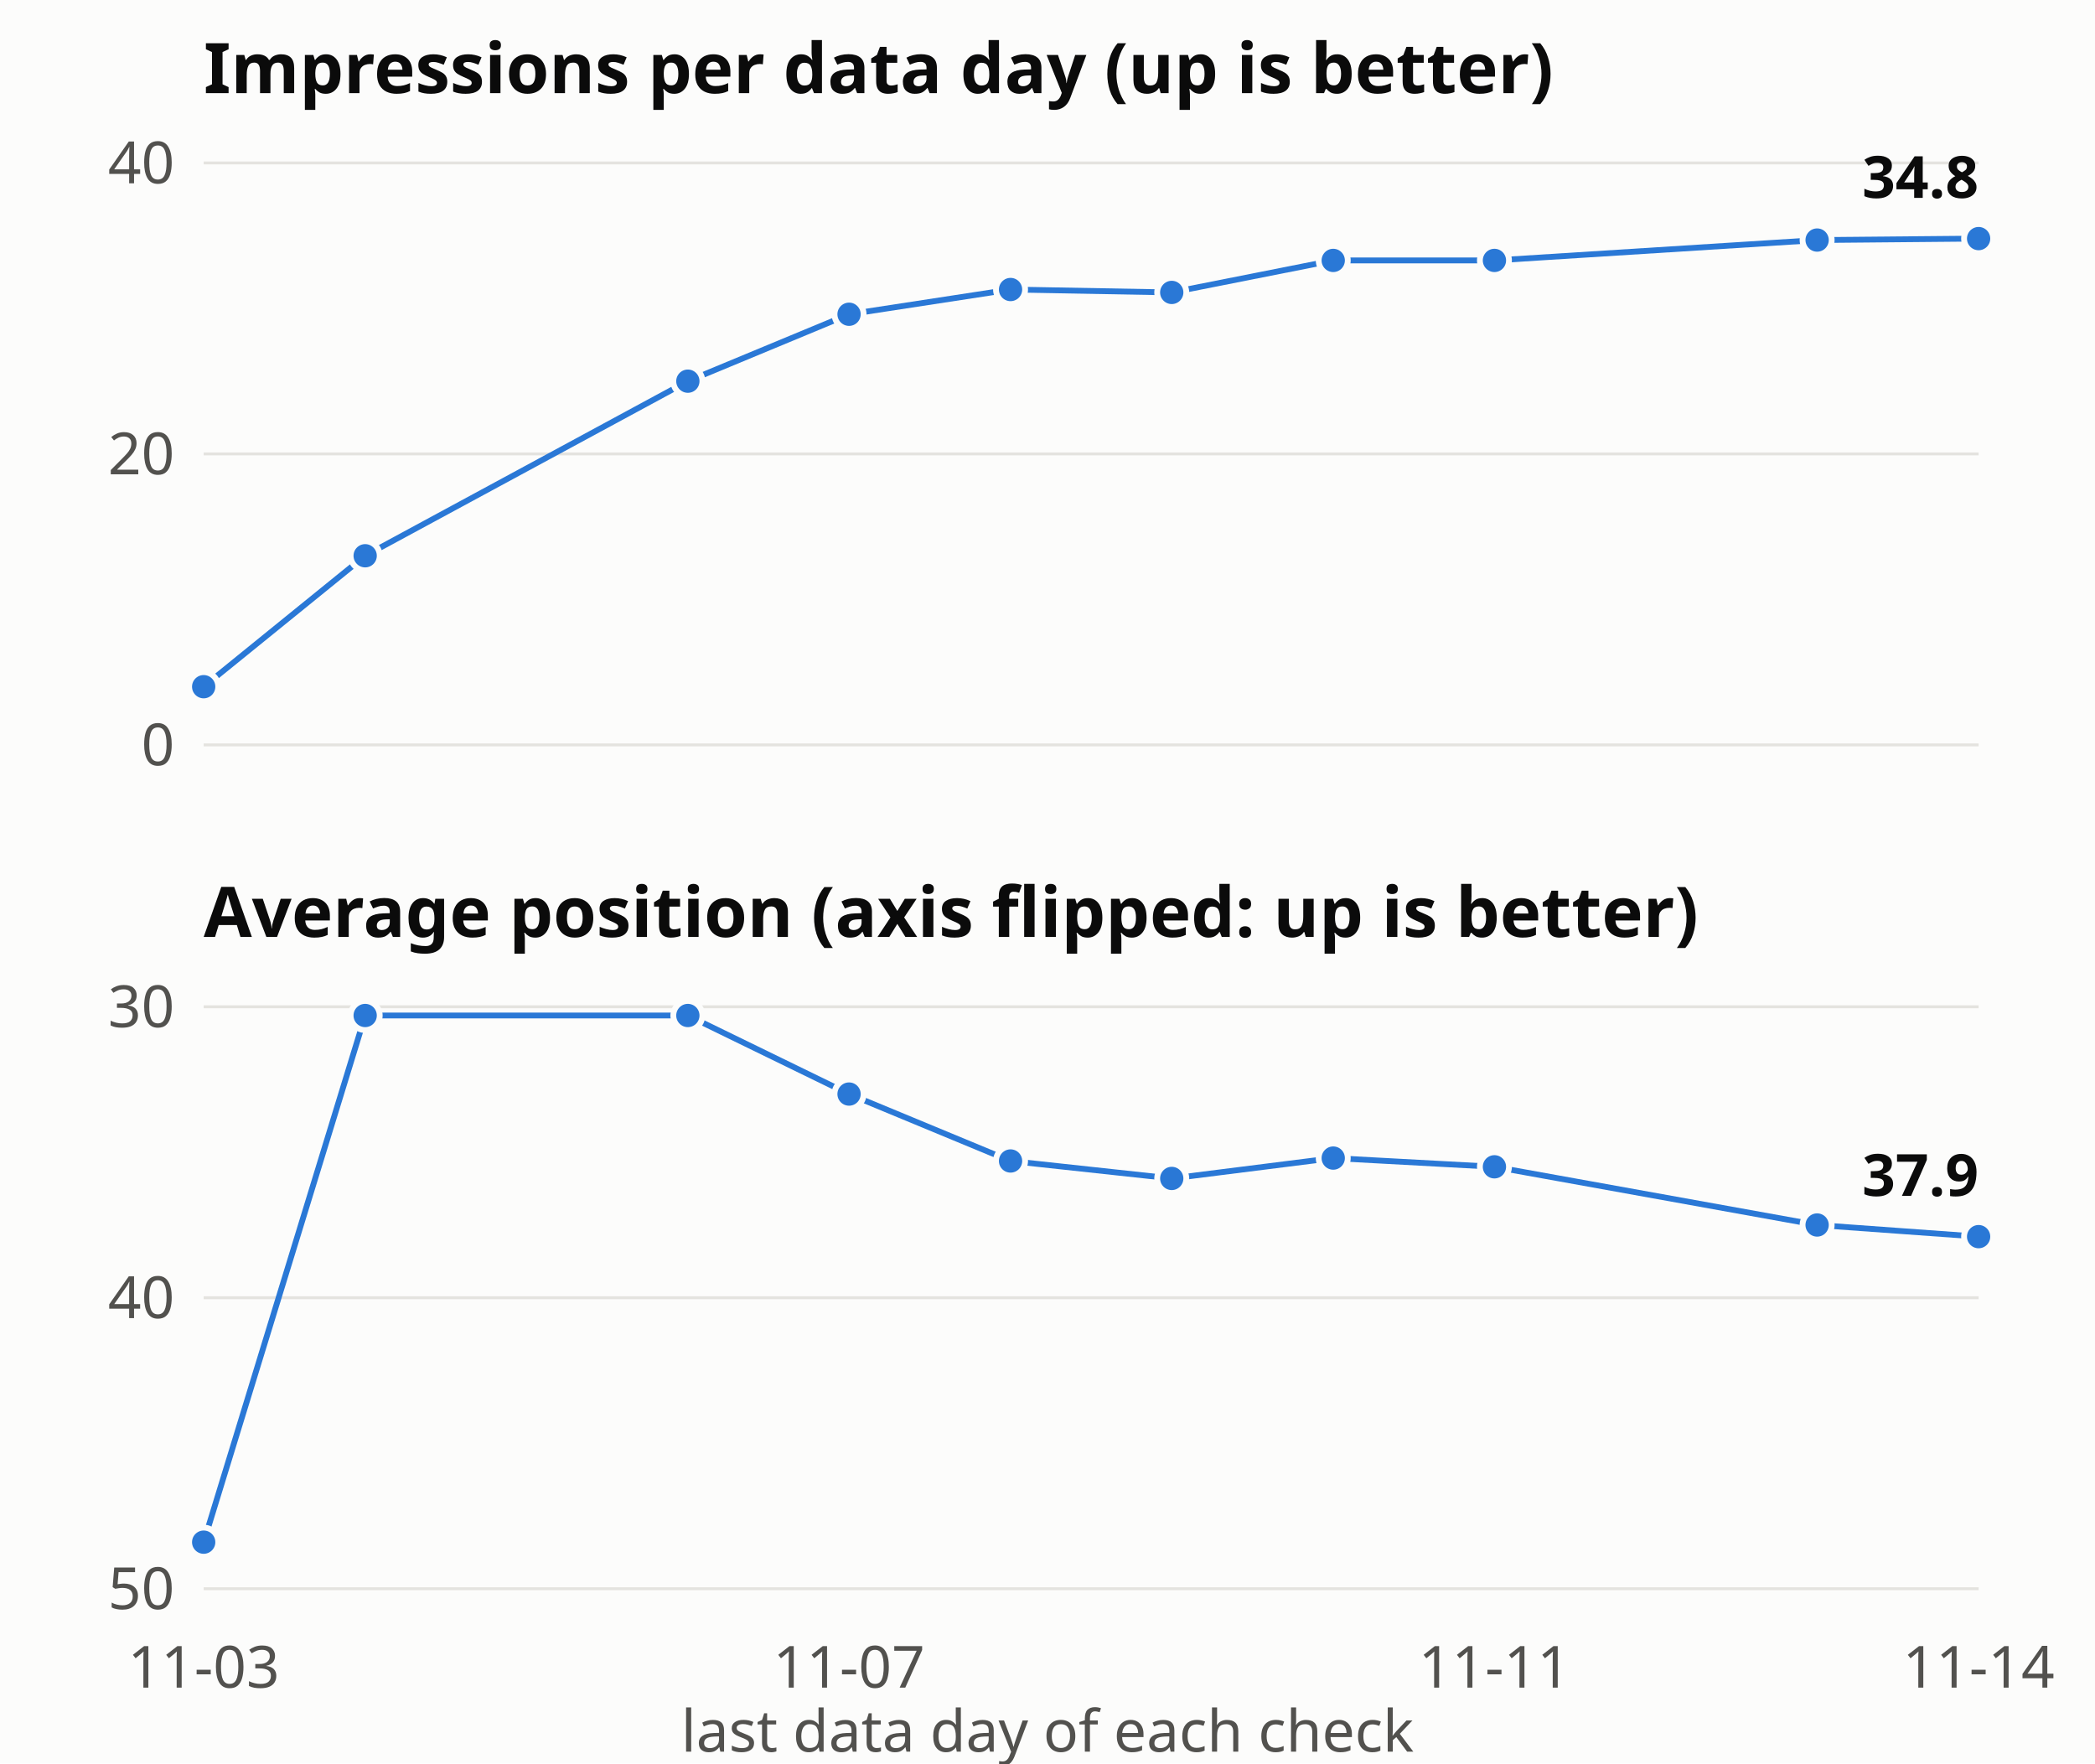
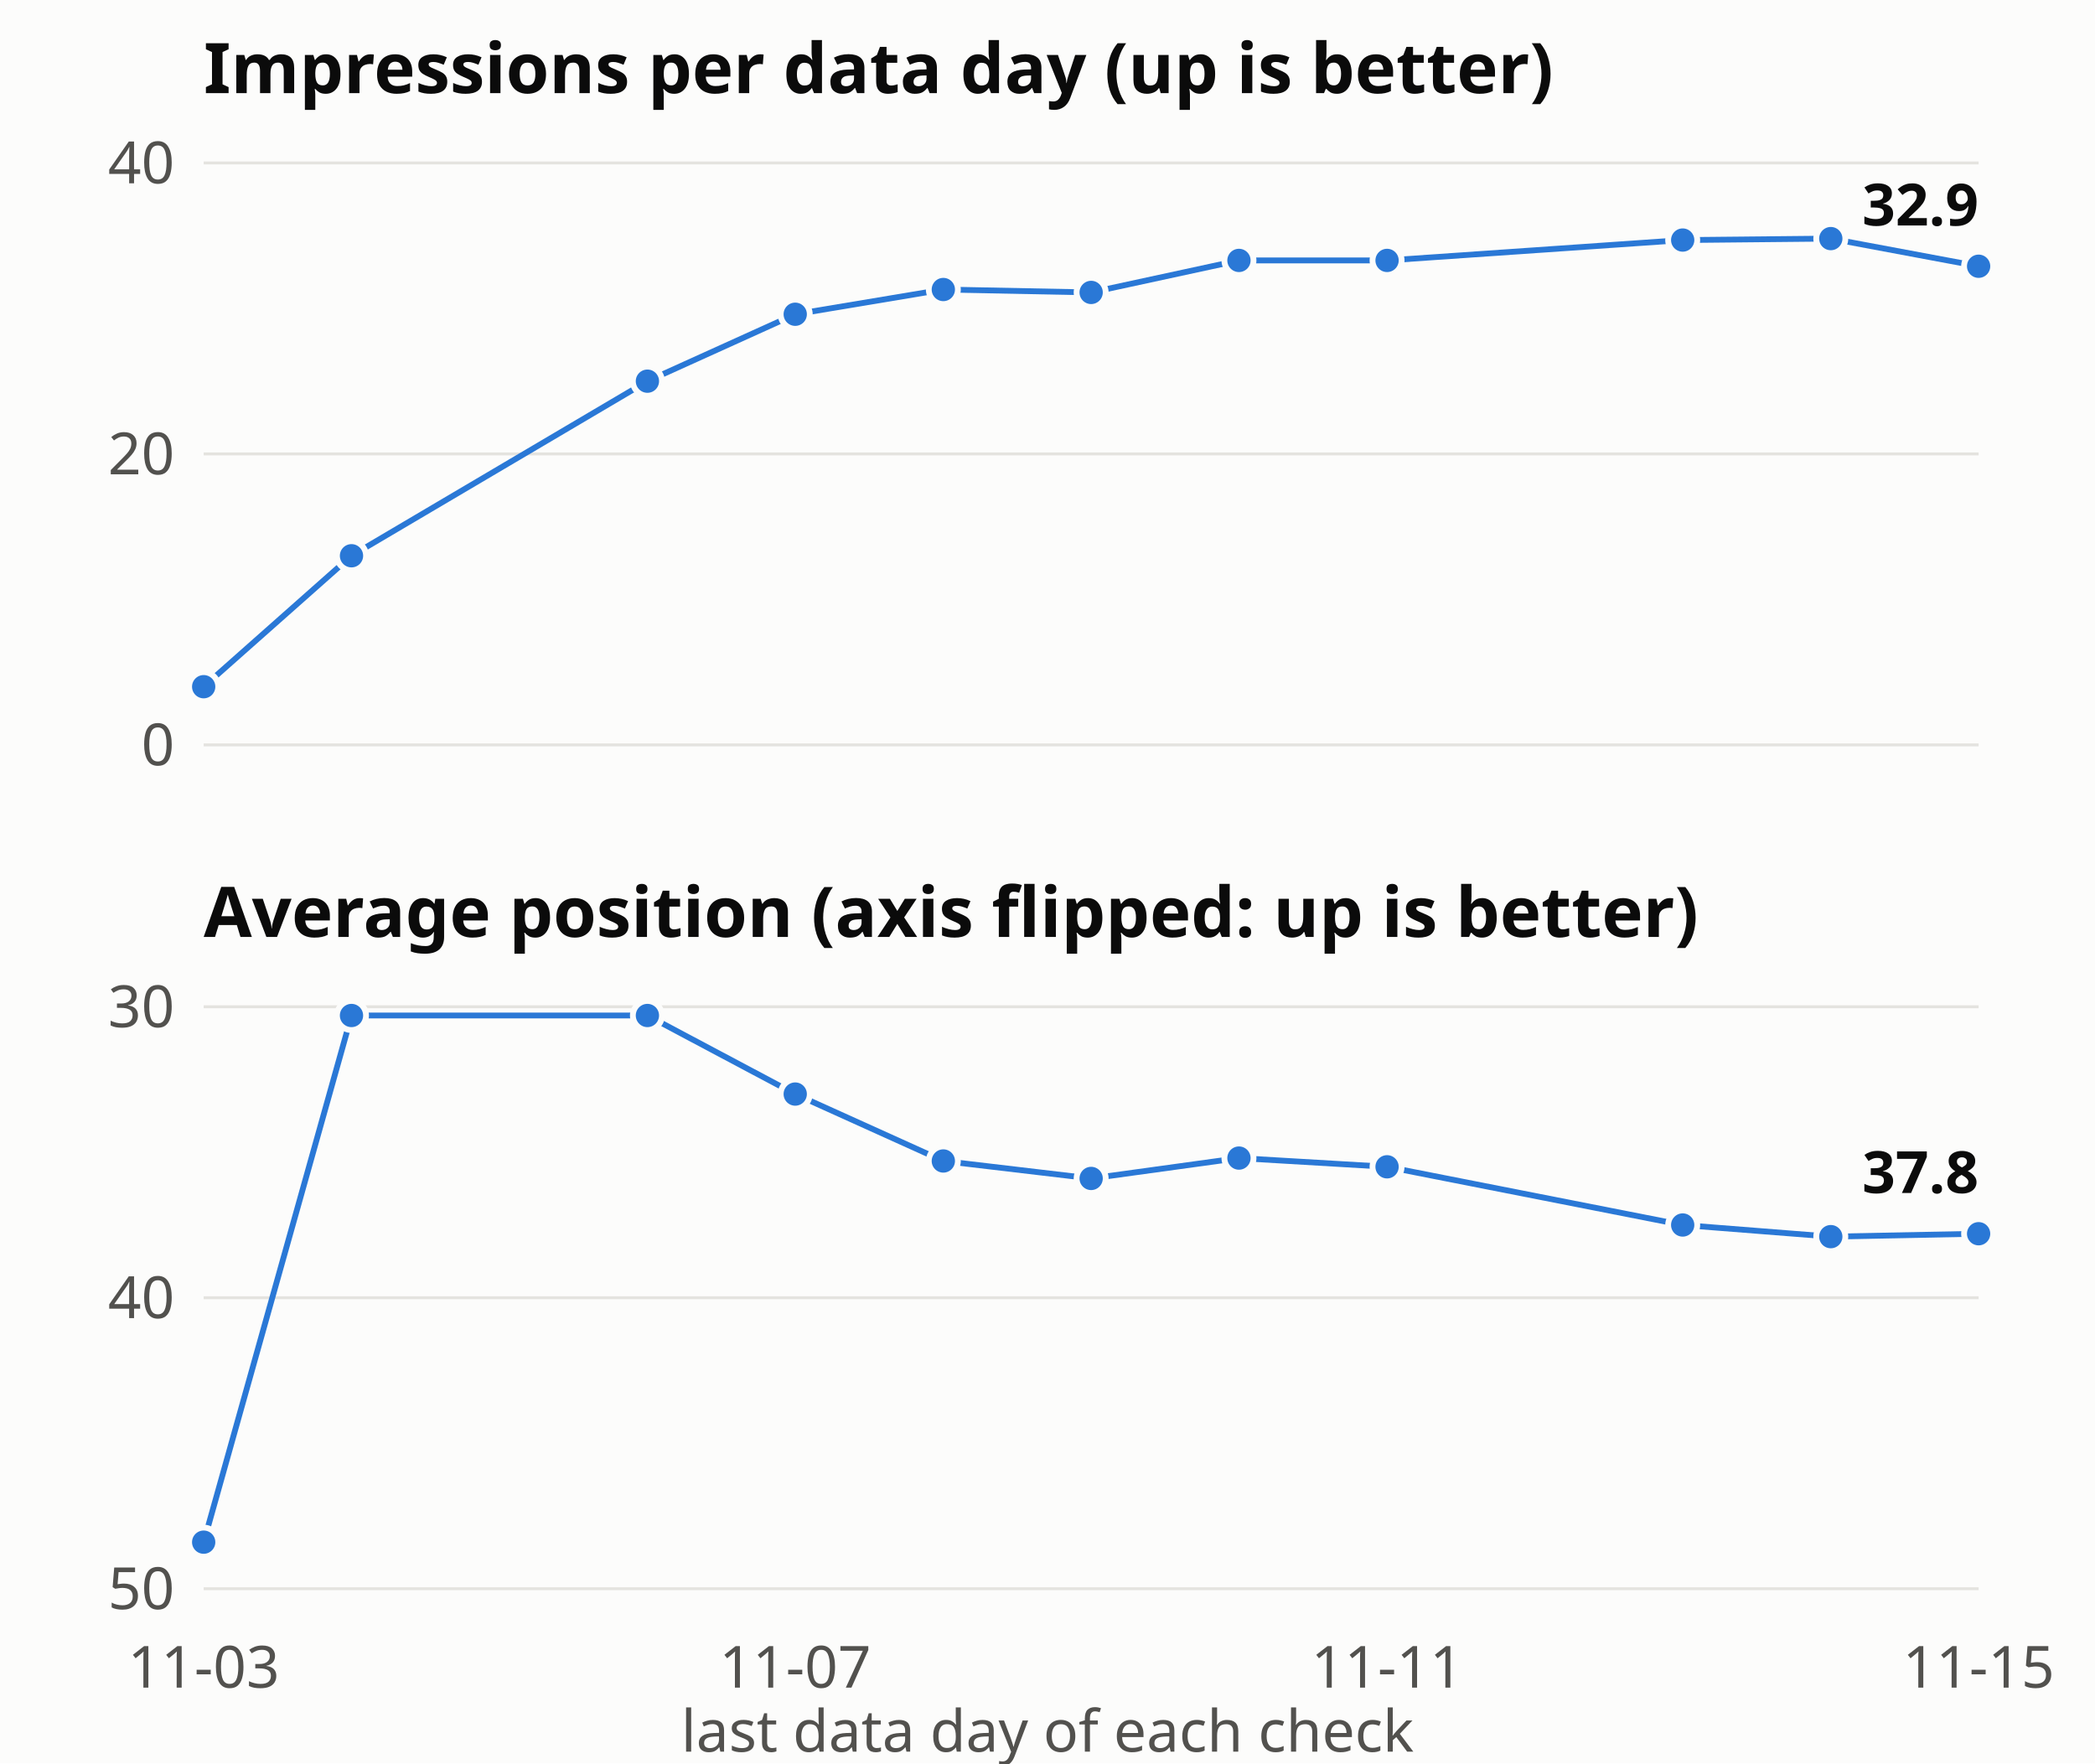
<svg xmlns="http://www.w3.org/2000/svg" viewBox="0 0 720 606" role="img" aria-label="Search Console trend: impressions per data day and average position by check">
  <style>
.bg{fill:#fcfcfb}.title{font:600 24px system-ui,sans-serif;fill:#0b0b0b}.axis,.label{font:20px system-ui,sans-serif;fill:#52514e}.label{fill:#0b0b0b;font-weight:600}
.grid{stroke:#e4e3df;stroke-width:1}.line{fill:none;stroke:#2a78d6;stroke-width:2;stroke-linejoin:round}.dot{fill:#2a78d6;stroke:#fcfcfb;stroke-width:2}
@media (prefers-color-scheme: dark){.bg{fill:#1a1a19}.title,.label{fill:#f0efec}.axis{fill:#c3c2b7}.grid{stroke:#383835}.line{stroke:#3987e5}.dot{fill:#3987e5;stroke:#1a1a19}}
</style>
  <rect class="bg" width="720" height="606" />
  <text x="70" y="32" class="title">Impressions per data day (up is better)</text>
  <line x1="70" x2="680" y1="256" y2="256" class="grid" />
  <text x="60" y="263" text-anchor="end" class="axis">0</text>
  <line x1="70" x2="680" y1="156" y2="156" class="grid" />
  <text x="60" y="163" text-anchor="end" class="axis">20</text>
  <line x1="70" x2="680" y1="56" y2="56" class="grid" />
  <text x="60" y="63" text-anchor="end" class="axis">40</text>
-   <polyline points="70,236 125.5,191 236.4,131 291.8,108 347.3,99.5 402.7,100.5 458.2,89.5 513.6,89.5 624.5,82.5 680,82" class="line" />
+   <polyline points="70,236 120.8,191 222.5,131 273.3,108 324.2,99.5 375,100.5 425.8,89.5 476.7,89.5 578.3,82.5 629.2,82 680,91.5" class="line" />
  <circle cx="70" cy="236" r="5" class="dot" />
-   <circle cx="125.5" cy="191" r="5" class="dot" />
-   <circle cx="236.4" cy="131" r="5" class="dot" />
-   <circle cx="291.8" cy="108" r="5" class="dot" />
-   <circle cx="347.3" cy="99.5" r="5" class="dot" />
-   <circle cx="402.7" cy="100.5" r="5" class="dot" />
-   <circle cx="458.2" cy="89.5" r="5" class="dot" />
-   <circle cx="513.6" cy="89.5" r="5" class="dot" />
-   <circle cx="624.5" cy="82.5" r="5" class="dot" />
-   <circle cx="680" cy="82" r="5" class="dot" />
-   <text x="680" y="68" text-anchor="end" class="label">34.8</text>
+   <circle cx="120.8" cy="191" r="5" class="dot" />
+   <circle cx="222.5" cy="131" r="5" class="dot" />
+   <circle cx="273.3" cy="108" r="5" class="dot" />
+   <circle cx="324.2" cy="99.5" r="5" class="dot" />
+   <circle cx="375" cy="100.5" r="5" class="dot" />
+   <circle cx="425.8" cy="89.5" r="5" class="dot" />
+   <circle cx="476.7" cy="89.5" r="5" class="dot" />
+   <circle cx="578.3" cy="82.5" r="5" class="dot" />
+   <circle cx="629.2" cy="82" r="5" class="dot" />
+   <circle cx="680" cy="91.5" r="5" class="dot" />
+   <text x="680" y="77.5" text-anchor="end" class="label">32.9</text>
  <text x="70" y="322" class="title">Average position (axis flipped: up is better)</text>
  <line x1="70" x2="680" y1="346" y2="346" class="grid" />
  <text x="60" y="353" text-anchor="end" class="axis">30</text>
  <line x1="70" x2="680" y1="446" y2="446" class="grid" />
  <text x="60" y="453" text-anchor="end" class="axis">40</text>
  <line x1="70" x2="680" y1="546" y2="546" class="grid" />
  <text x="60" y="553" text-anchor="end" class="axis">50</text>
-   <polyline points="70,530 125.5,349 236.4,349 291.8,376 347.3,399 402.7,405 458.2,398 513.6,401 624.5,421 680,425" class="line" />
+   <polyline points="70,530 120.8,349 222.5,349 273.3,376 324.2,399 375,405 425.8,398 476.7,401 578.3,421 629.2,425 680,424" class="line" />
  <circle cx="70" cy="530" r="5" class="dot" />
-   <circle cx="125.5" cy="349" r="5" class="dot" />
-   <circle cx="236.4" cy="349" r="5" class="dot" />
-   <circle cx="291.8" cy="376" r="5" class="dot" />
-   <circle cx="347.3" cy="399" r="5" class="dot" />
-   <circle cx="402.7" cy="405" r="5" class="dot" />
-   <circle cx="458.2" cy="398" r="5" class="dot" />
-   <circle cx="513.6" cy="401" r="5" class="dot" />
-   <circle cx="624.5" cy="421" r="5" class="dot" />
-   <circle cx="680" cy="425" r="5" class="dot" />
-   <text x="680" y="411" text-anchor="end" class="label">37.9</text>
+   <circle cx="120.8" cy="349" r="5" class="dot" />
+   <circle cx="222.5" cy="349" r="5" class="dot" />
+   <circle cx="273.3" cy="376" r="5" class="dot" />
+   <circle cx="324.2" cy="399" r="5" class="dot" />
+   <circle cx="375" cy="405" r="5" class="dot" />
+   <circle cx="425.8" cy="398" r="5" class="dot" />
+   <circle cx="476.7" cy="401" r="5" class="dot" />
+   <circle cx="578.3" cy="421" r="5" class="dot" />
+   <circle cx="629.2" cy="425" r="5" class="dot" />
+   <circle cx="680" cy="424" r="5" class="dot" />
+   <text x="680" y="410" text-anchor="end" class="label">37.8</text>
  <text x="70" y="580" text-anchor="middle" class="axis">11-03</text>
-   <text x="291.8" y="580" text-anchor="middle" class="axis">11-07</text>
-   <text x="513.6" y="580" text-anchor="middle" class="axis">11-11</text>
-   <text x="680" y="580" text-anchor="middle" class="axis">11-14</text>
+   <text x="273.3" y="580" text-anchor="middle" class="axis">11-07</text>
+   <text x="476.7" y="580" text-anchor="middle" class="axis">11-11</text>
+   <text x="680" y="580" text-anchor="middle" class="axis">11-15</text>
  <text x="360" y="602" text-anchor="middle" class="axis">last data day of each check</text>
</svg>
